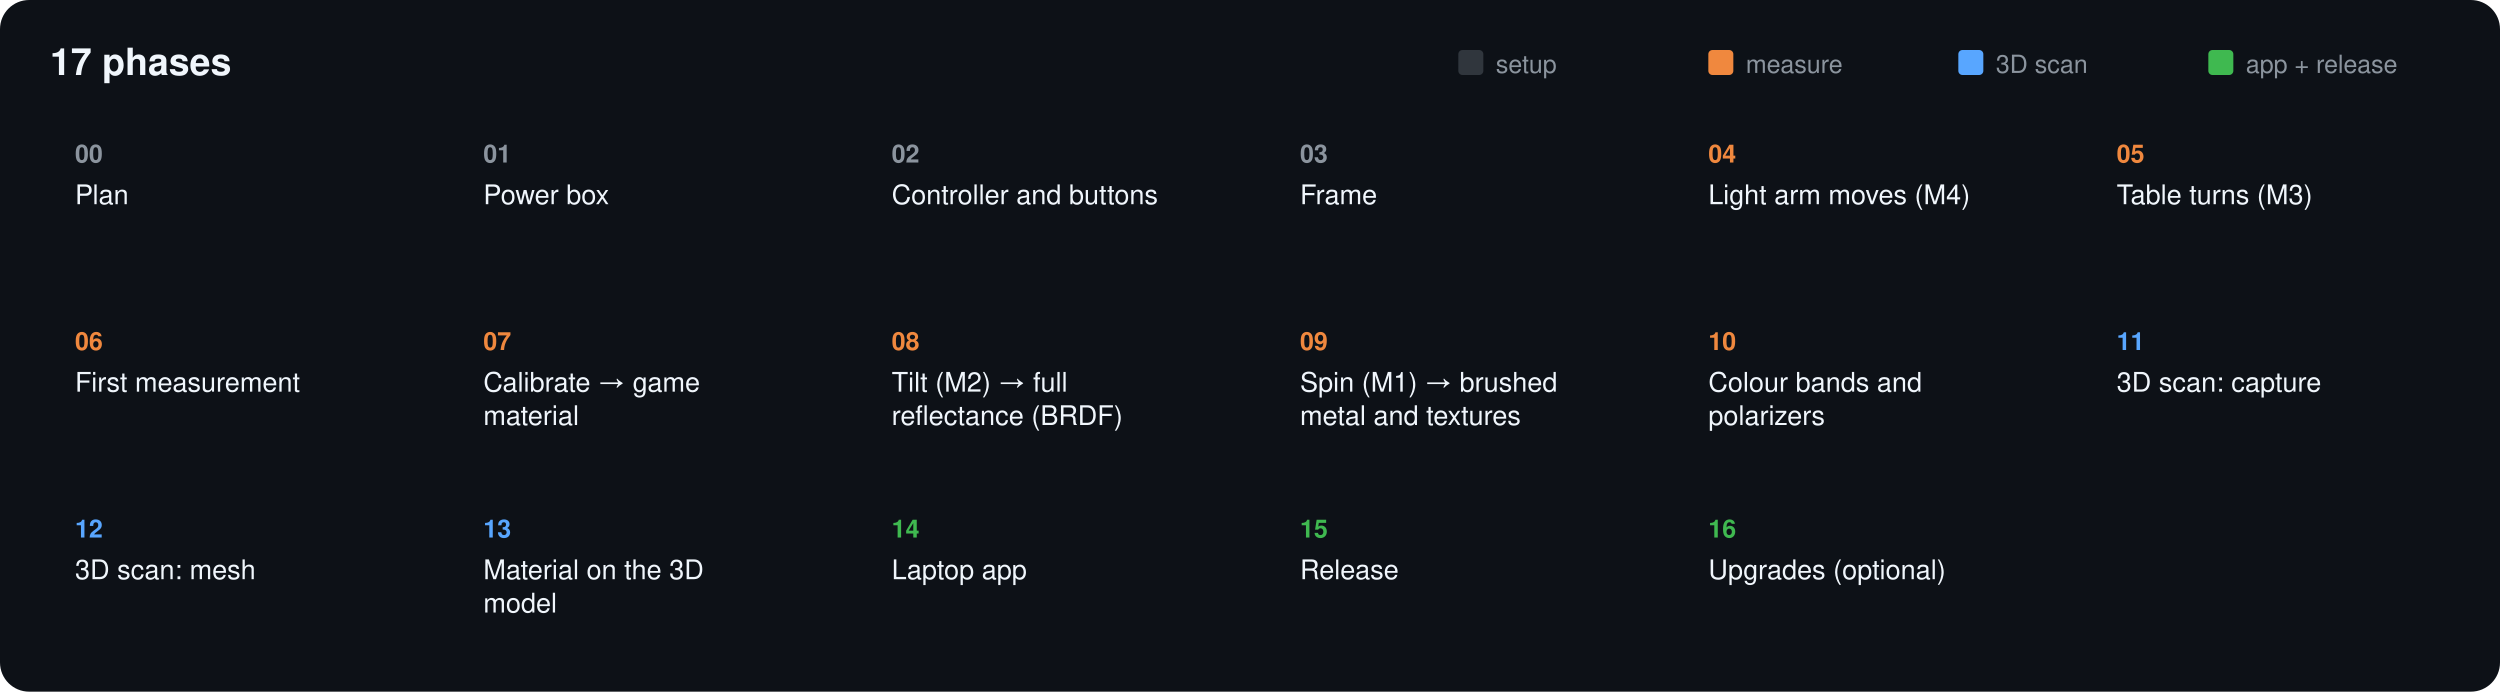
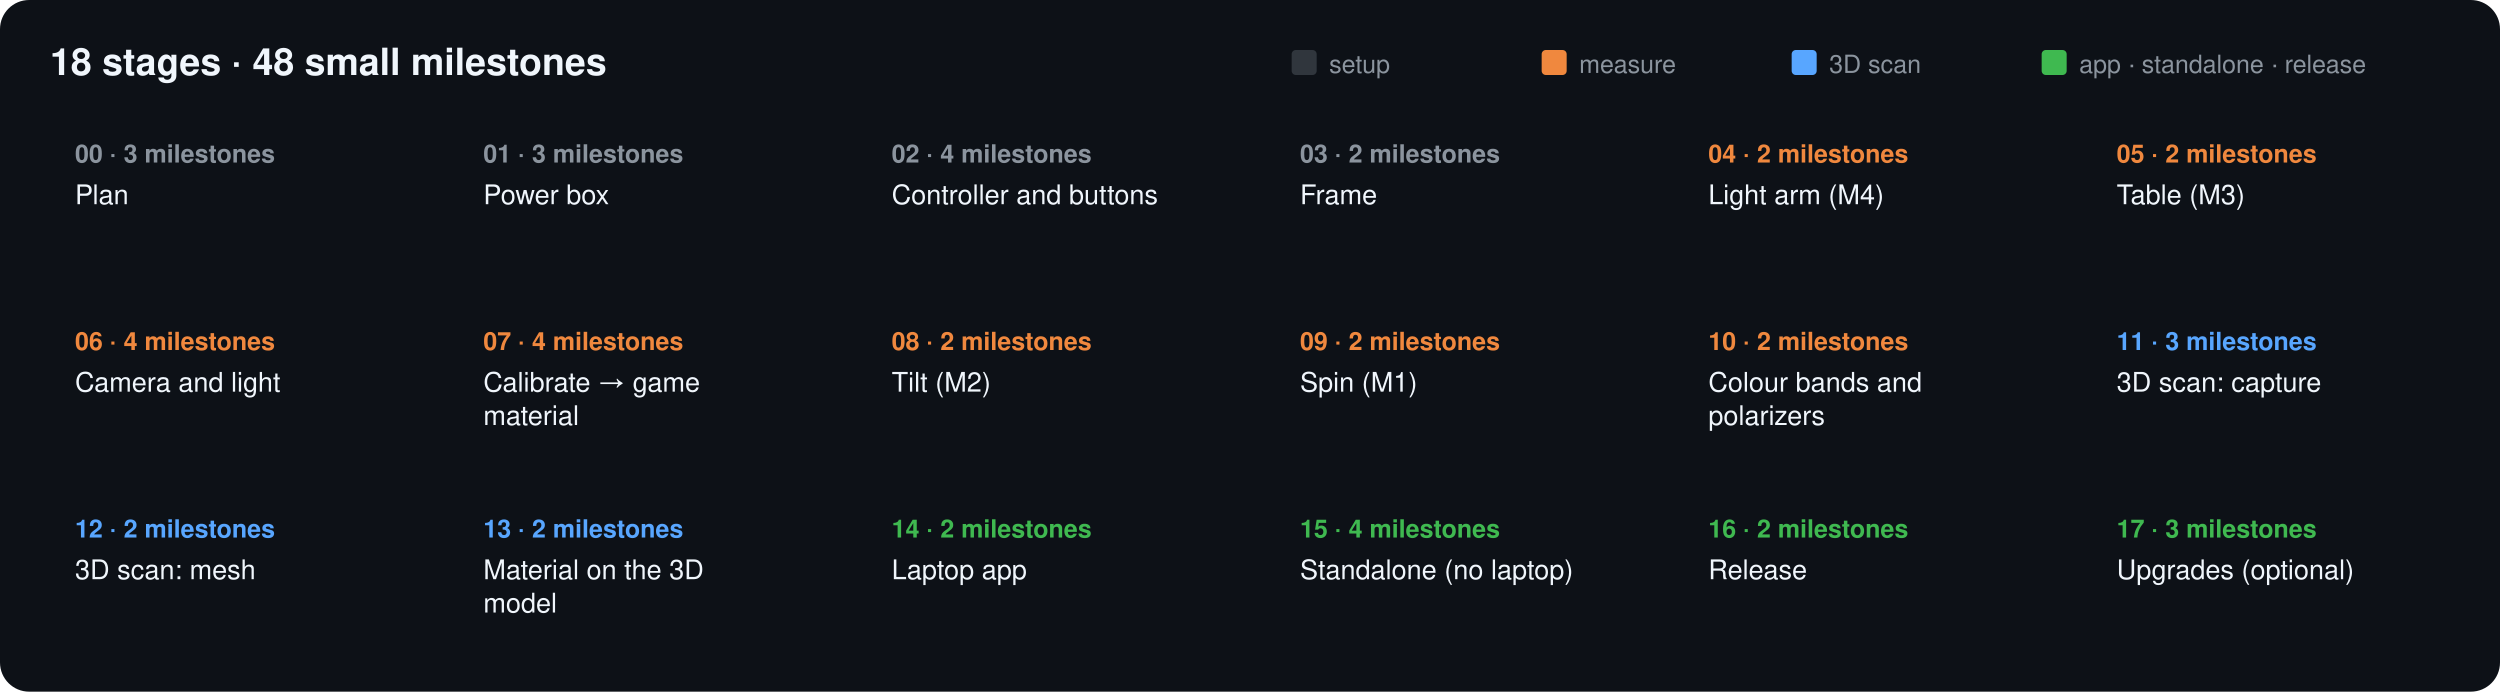
<svg xmlns="http://www.w3.org/2000/svg" viewBox="0 0 1200 332" font-family="Segoe UI,Helvetica,Arial,sans-serif">
  <style>.t{fill:#f0f6fc} .m{fill:#8b949e} .b{font-weight:600} </style>
  <rect width="1200" height="332" rx="14" fill="#0d1117" />
-   <text x="24" y="36" class="t b" font-size="18">17 phases</text>
-   <rect x="700" y="24" width="12" height="12" rx="2" fill="#30363d" />
-   <text x="718" y="35" class="m" font-size="12">setup</text>
-   <rect x="820" y="24" width="12" height="12" rx="2" fill="#f0883e" />
-   <text x="838" y="35" class="m" font-size="12">measure</text>
-   <rect x="940" y="24" width="12" height="12" rx="2" fill="#58a6ff" />
-   <text x="958" y="35" class="m" font-size="12">3D scan</text>
-   <rect x="1060" y="24" width="12" height="12" rx="2" fill="#3fb950" />
-   <text x="1078" y="35" class="m" font-size="12">app + release</text>
+   <text x="24" y="36" class="t b" font-size="18">18 stages · 48 small milestones</text>
+   <rect x="620" y="24" width="12" height="12" rx="2" fill="#30363d" />
+   <text x="638" y="35" class="m" font-size="12">setup</text>
+   <rect x="740" y="24" width="12" height="12" rx="2" fill="#f0883e" />
+   <text x="758" y="35" class="m" font-size="12">measure</text>
+   <rect x="860" y="24" width="12" height="12" rx="2" fill="#58a6ff" />
+   <text x="878" y="35" class="m" font-size="12">3D scan</text>
+   <rect x="980" y="24" width="12" height="12" rx="2" fill="#3fb950" />
+   <text x="998" y="35" class="m" font-size="12">app · standalone · release</text>
  <rect x="24" y="56" width="182" height="76" rx="10" fill="#161b22" stroke="#30363d" stroke-width="2" opacity="0">
    <animate attributeName="opacity" from="0" to="1" begin="0.00s" dur="0.4s" fill="freeze" />
  </rect>
-   <text x="36" y="78" fill="#8b949e" font-size="12" class="b">00</text>
+   <text x="36" y="78" fill="#8b949e" font-size="12" class="b">00 · 3 milestones</text>
  <text x="36" y="98" class="t" font-size="13">Plan</text>
  <rect x="220" y="56" width="182" height="76" rx="10" fill="#161b22" stroke="#30363d" stroke-width="2" opacity="0">
-     <animate attributeName="opacity" from="0" to="1" begin="0.12s" dur="0.4s" fill="freeze" />
+     <animate attributeName="opacity" from="0" to="1" begin="0.10s" dur="0.4s" fill="freeze" />
  </rect>
-   <text x="232" y="78" fill="#8b949e" font-size="12" class="b">01</text>
+   <text x="232" y="78" fill="#8b949e" font-size="12" class="b">01 · 3 milestones</text>
  <text x="232" y="98" class="t" font-size="13">Power box</text>
  <rect x="416" y="56" width="182" height="76" rx="10" fill="#161b22" stroke="#30363d" stroke-width="2" opacity="0">
-     <animate attributeName="opacity" from="0" to="1" begin="0.24s" dur="0.4s" fill="freeze" />
+     <animate attributeName="opacity" from="0" to="1" begin="0.20s" dur="0.4s" fill="freeze" />
  </rect>
-   <text x="428" y="78" fill="#8b949e" font-size="12" class="b">02</text>
+   <text x="428" y="78" fill="#8b949e" font-size="12" class="b">02 · 4 milestones</text>
  <text x="428" y="98" class="t" font-size="13">Controller and buttons</text>
  <rect x="612" y="56" width="182" height="76" rx="10" fill="#161b22" stroke="#30363d" stroke-width="2" opacity="0">
-     <animate attributeName="opacity" from="0" to="1" begin="0.36s" dur="0.4s" fill="freeze" />
+     <animate attributeName="opacity" from="0" to="1" begin="0.30s" dur="0.4s" fill="freeze" />
  </rect>
-   <text x="624" y="78" fill="#8b949e" font-size="12" class="b">03</text>
+   <text x="624" y="78" fill="#8b949e" font-size="12" class="b">03 · 2 milestones</text>
  <text x="624" y="98" class="t" font-size="13">Frame</text>
  <rect x="808" y="56" width="182" height="76" rx="10" fill="#161b22" stroke="#f0883e" stroke-width="2" opacity="0">
-     <animate attributeName="opacity" from="0" to="1" begin="0.48s" dur="0.4s" fill="freeze" />
+     <animate attributeName="opacity" from="0" to="1" begin="0.40s" dur="0.4s" fill="freeze" />
  </rect>
-   <text x="820" y="78" fill="#f0883e" font-size="12" class="b">04</text>
-   <text x="820" y="98" class="t" font-size="13">Light arm moves (M4)</text>
+   <text x="820" y="78" fill="#f0883e" font-size="12" class="b">04 · 2 milestones</text>
+   <text x="820" y="98" class="t" font-size="13">Light arm (M4)</text>
  <rect x="1004" y="56" width="182" height="76" rx="10" fill="#161b22" stroke="#f0883e" stroke-width="2" opacity="0">
+     <animate attributeName="opacity" from="0" to="1" begin="0.50s" dur="0.4s" fill="freeze" />
+   </rect>
+   <text x="1016" y="78" fill="#f0883e" font-size="12" class="b">05 · 2 milestones</text>
+   <text x="1016" y="98" class="t" font-size="13">Table (M3)</text>
+   <rect x="24" y="146" width="182" height="76" rx="10" fill="#161b22" stroke="#f0883e" stroke-width="2" opacity="0">
    <animate attributeName="opacity" from="0" to="1" begin="0.60s" dur="0.4s" fill="freeze" />
  </rect>
-   <text x="1016" y="78" fill="#f0883e" font-size="12" class="b">05</text>
-   <text x="1016" y="98" class="t" font-size="13">Table turns (M3)</text>
-   <rect x="24" y="146" width="182" height="76" rx="10" fill="#161b22" stroke="#f0883e" stroke-width="2" opacity="0">
-     <animate attributeName="opacity" from="0" to="1" begin="0.72s" dur="0.4s" fill="freeze" />
+   <text x="36" y="168" fill="#f0883e" font-size="12" class="b">06 · 4 milestones</text>
+   <text x="36" y="188" class="t" font-size="13">Camera and light</text>
+   <rect x="220" y="146" width="182" height="76" rx="10" fill="#161b22" stroke="#f0883e" stroke-width="2" opacity="0">
+     <animate attributeName="opacity" from="0" to="1" begin="0.70s" dur="0.4s" fill="freeze" />
  </rect>
-   <text x="36" y="168" fill="#f0883e" font-size="12" class="b">06</text>
-   <text x="36" y="188" class="t" font-size="13">First measurement</text>
-   <rect x="220" y="146" width="182" height="76" rx="10" fill="#161b22" stroke="#f0883e" stroke-width="2" opacity="0">
-     <animate attributeName="opacity" from="0" to="1" begin="0.84s" dur="0.4s" fill="freeze" />
-   </rect>
-   <text x="232" y="168" fill="#f0883e" font-size="12" class="b">07</text>
+   <text x="232" y="168" fill="#f0883e" font-size="12" class="b">07 · 4 milestones</text>
  <text x="232" y="188" class="t" font-size="13">Calibrate → game</text>
  <text x="232" y="204" class="t" font-size="13">material</text>
  <rect x="416" y="146" width="182" height="76" rx="10" fill="#161b22" stroke="#f0883e" stroke-width="2" opacity="0">
-     <animate attributeName="opacity" from="0" to="1" begin="0.96s" dur="0.4s" fill="freeze" />
+     <animate attributeName="opacity" from="0" to="1" begin="0.80s" dur="0.4s" fill="freeze" />
  </rect>
-   <text x="428" y="168" fill="#f0883e" font-size="12" class="b">08</text>
-   <text x="428" y="188" class="t" font-size="13">Tilt (M2) → full</text>
-   <text x="428" y="204" class="t" font-size="13">reflectance (BRDF)</text>
+   <text x="428" y="168" fill="#f0883e" font-size="12" class="b">08 · 2 milestones</text>
+   <text x="428" y="188" class="t" font-size="13">Tilt (M2)</text>
  <rect x="612" y="146" width="182" height="76" rx="10" fill="#161b22" stroke="#f0883e" stroke-width="2" opacity="0">
-     <animate attributeName="opacity" from="0" to="1" begin="1.08s" dur="0.4s" fill="freeze" />
+     <animate attributeName="opacity" from="0" to="1" begin="0.90s" dur="0.4s" fill="freeze" />
  </rect>
-   <text x="624" y="168" fill="#f0883e" font-size="12" class="b">09</text>
-   <text x="624" y="188" class="t" font-size="13">Spin (M1) → brushed</text>
-   <text x="624" y="204" class="t" font-size="13">metal and textures</text>
+   <text x="624" y="168" fill="#f0883e" font-size="12" class="b">09 · 2 milestones</text>
+   <text x="624" y="188" class="t" font-size="13">Spin (M1)</text>
  <rect x="808" y="146" width="182" height="76" rx="10" fill="#161b22" stroke="#f0883e" stroke-width="2" opacity="0">
-     <animate attributeName="opacity" from="0" to="1" begin="1.20s" dur="0.4s" fill="freeze" />
+     <animate attributeName="opacity" from="0" to="1" begin="1.00s" dur="0.4s" fill="freeze" />
  </rect>
-   <text x="820" y="168" fill="#f0883e" font-size="12" class="b">10</text>
+   <text x="820" y="168" fill="#f0883e" font-size="12" class="b">10 · 2 milestones</text>
  <text x="820" y="188" class="t" font-size="13">Colour bands and</text>
  <text x="820" y="204" class="t" font-size="13">polarizers</text>
  <rect x="1004" y="146" width="182" height="76" rx="10" fill="#161b22" stroke="#58a6ff" stroke-width="2" opacity="0">
-     <animate attributeName="opacity" from="0" to="1" begin="1.32s" dur="0.4s" fill="freeze" />
+     <animate attributeName="opacity" from="0" to="1" begin="1.10s" dur="0.4s" fill="freeze" />
  </rect>
-   <text x="1016" y="168" fill="#58a6ff" font-size="12" class="b">11</text>
+   <text x="1016" y="168" fill="#58a6ff" font-size="12" class="b">11 · 3 milestones</text>
  <text x="1016" y="188" class="t" font-size="13">3D scan: capture</text>
  <rect x="24" y="236" width="182" height="76" rx="10" fill="#161b22" stroke="#58a6ff" stroke-width="2" opacity="0">
-     <animate attributeName="opacity" from="0" to="1" begin="1.44s" dur="0.4s" fill="freeze" />
+     <animate attributeName="opacity" from="0" to="1" begin="1.20s" dur="0.4s" fill="freeze" />
  </rect>
-   <text x="36" y="258" fill="#58a6ff" font-size="12" class="b">12</text>
+   <text x="36" y="258" fill="#58a6ff" font-size="12" class="b">12 · 2 milestones</text>
  <text x="36" y="278" class="t" font-size="13">3D scan: mesh</text>
  <rect x="220" y="236" width="182" height="76" rx="10" fill="#161b22" stroke="#58a6ff" stroke-width="2" opacity="0">
-     <animate attributeName="opacity" from="0" to="1" begin="1.56s" dur="0.4s" fill="freeze" />
+     <animate attributeName="opacity" from="0" to="1" begin="1.30s" dur="0.4s" fill="freeze" />
  </rect>
-   <text x="232" y="258" fill="#58a6ff" font-size="12" class="b">13</text>
+   <text x="232" y="258" fill="#58a6ff" font-size="12" class="b">13 · 2 milestones</text>
  <text x="232" y="278" class="t" font-size="13">Material on the 3D</text>
  <text x="232" y="294" class="t" font-size="13">model</text>
  <rect x="416" y="236" width="182" height="76" rx="10" fill="#161b22" stroke="#3fb950" stroke-width="2" opacity="0">
-     <animate attributeName="opacity" from="0" to="1" begin="1.68s" dur="0.4s" fill="freeze" />
+     <animate attributeName="opacity" from="0" to="1" begin="1.40s" dur="0.4s" fill="freeze" />
  </rect>
-   <text x="428" y="258" fill="#3fb950" font-size="12" class="b">14</text>
+   <text x="428" y="258" fill="#3fb950" font-size="12" class="b">14 · 2 milestones</text>
  <text x="428" y="278" class="t" font-size="13">Laptop app</text>
  <rect x="612" y="236" width="182" height="76" rx="10" fill="#161b22" stroke="#3fb950" stroke-width="2" opacity="0">
-     <animate attributeName="opacity" from="0" to="1" begin="1.80s" dur="0.4s" fill="freeze" />
+     <animate attributeName="opacity" from="0" to="1" begin="1.50s" dur="0.4s" fill="freeze" />
  </rect>
-   <text x="624" y="258" fill="#3fb950" font-size="12" class="b">15</text>
-   <text x="624" y="278" class="t" font-size="13">Release</text>
+   <text x="624" y="258" fill="#3fb950" font-size="12" class="b">15 · 4 milestones</text>
+   <text x="624" y="278" class="t" font-size="13">Standalone (no laptop)</text>
  <rect x="808" y="236" width="182" height="76" rx="10" fill="#161b22" stroke="#3fb950" stroke-width="2" opacity="0">
-     <animate attributeName="opacity" from="0" to="1" begin="1.92s" dur="0.4s" fill="freeze" />
+     <animate attributeName="opacity" from="0" to="1" begin="1.60s" dur="0.4s" fill="freeze" />
  </rect>
-   <text x="820" y="258" fill="#3fb950" font-size="12" class="b">16</text>
-   <text x="820" y="278" class="t" font-size="13">Upgrades (optional)</text>
+   <text x="820" y="258" fill="#3fb950" font-size="12" class="b">16 · 2 milestones</text>
+   <text x="820" y="278" class="t" font-size="13">Release</text>
+   <rect x="1004" y="236" width="182" height="76" rx="10" fill="#161b22" stroke="#3fb950" stroke-width="2" opacity="0">
+     <animate attributeName="opacity" from="0" to="1" begin="1.70s" dur="0.4s" fill="freeze" />
+   </rect>
+   <text x="1016" y="258" fill="#3fb950" font-size="12" class="b">17 · 3 milestones</text>
+   <text x="1016" y="278" class="t" font-size="13">Upgrades (optional)</text>
</svg>
